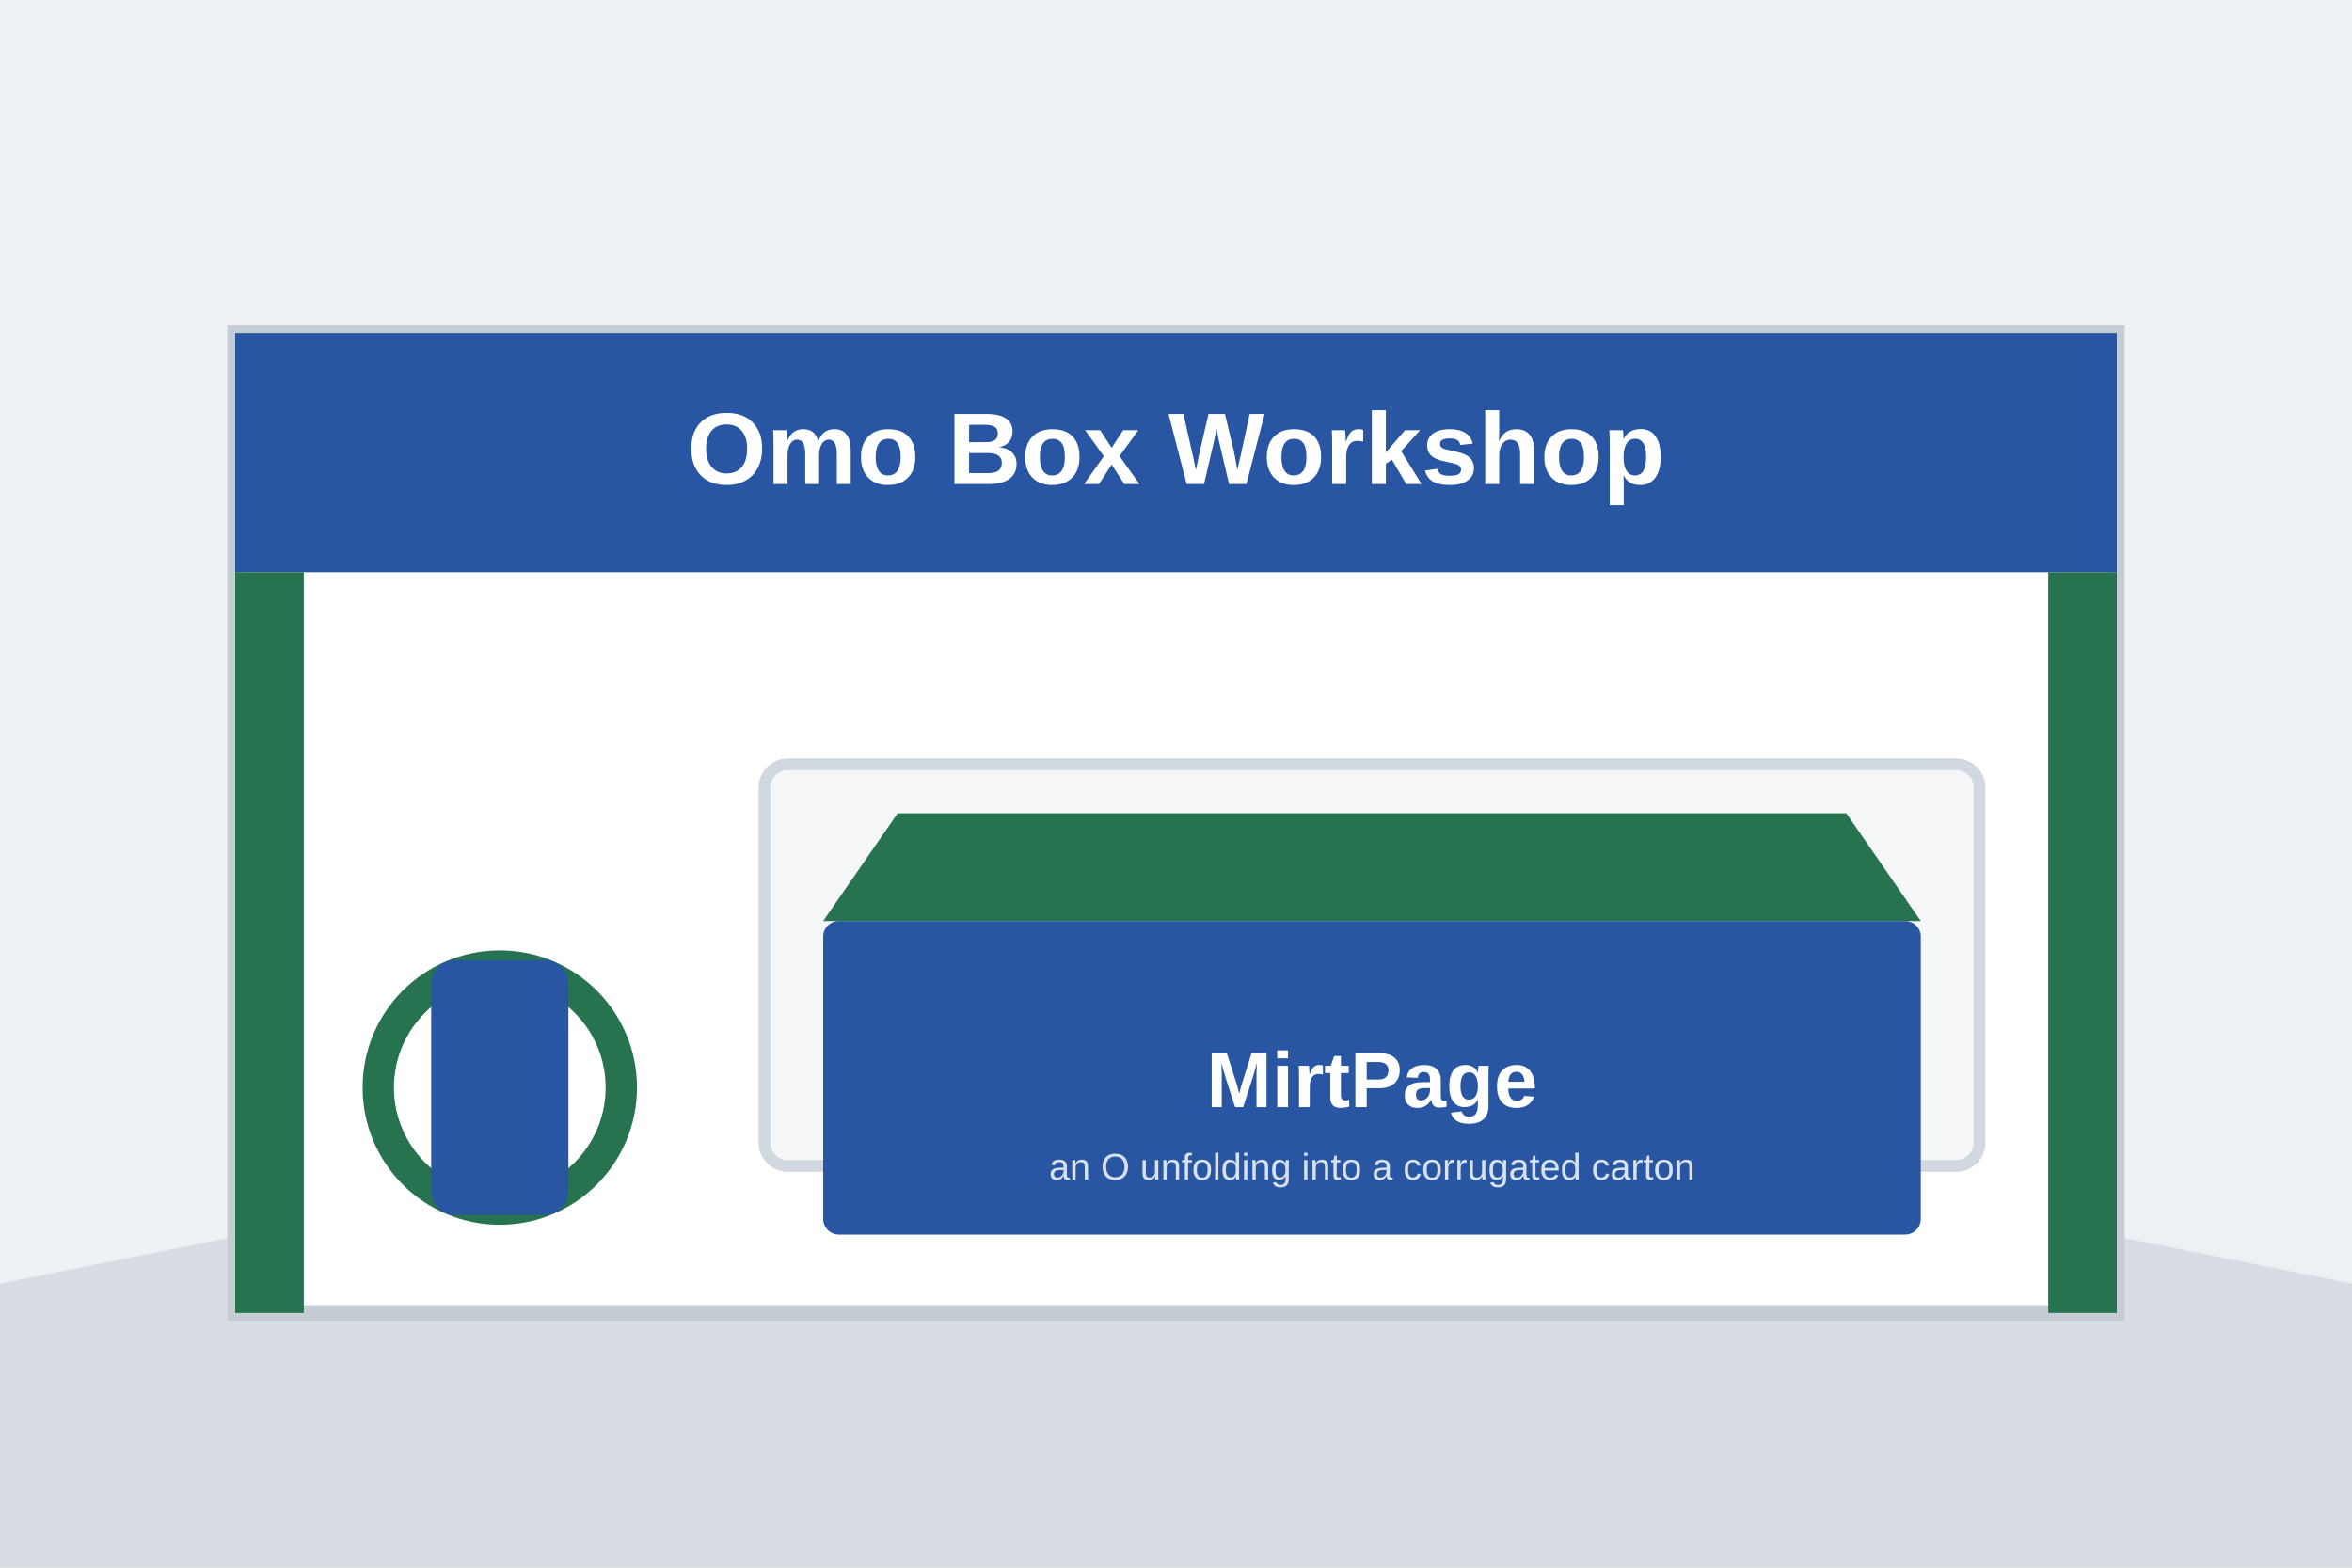
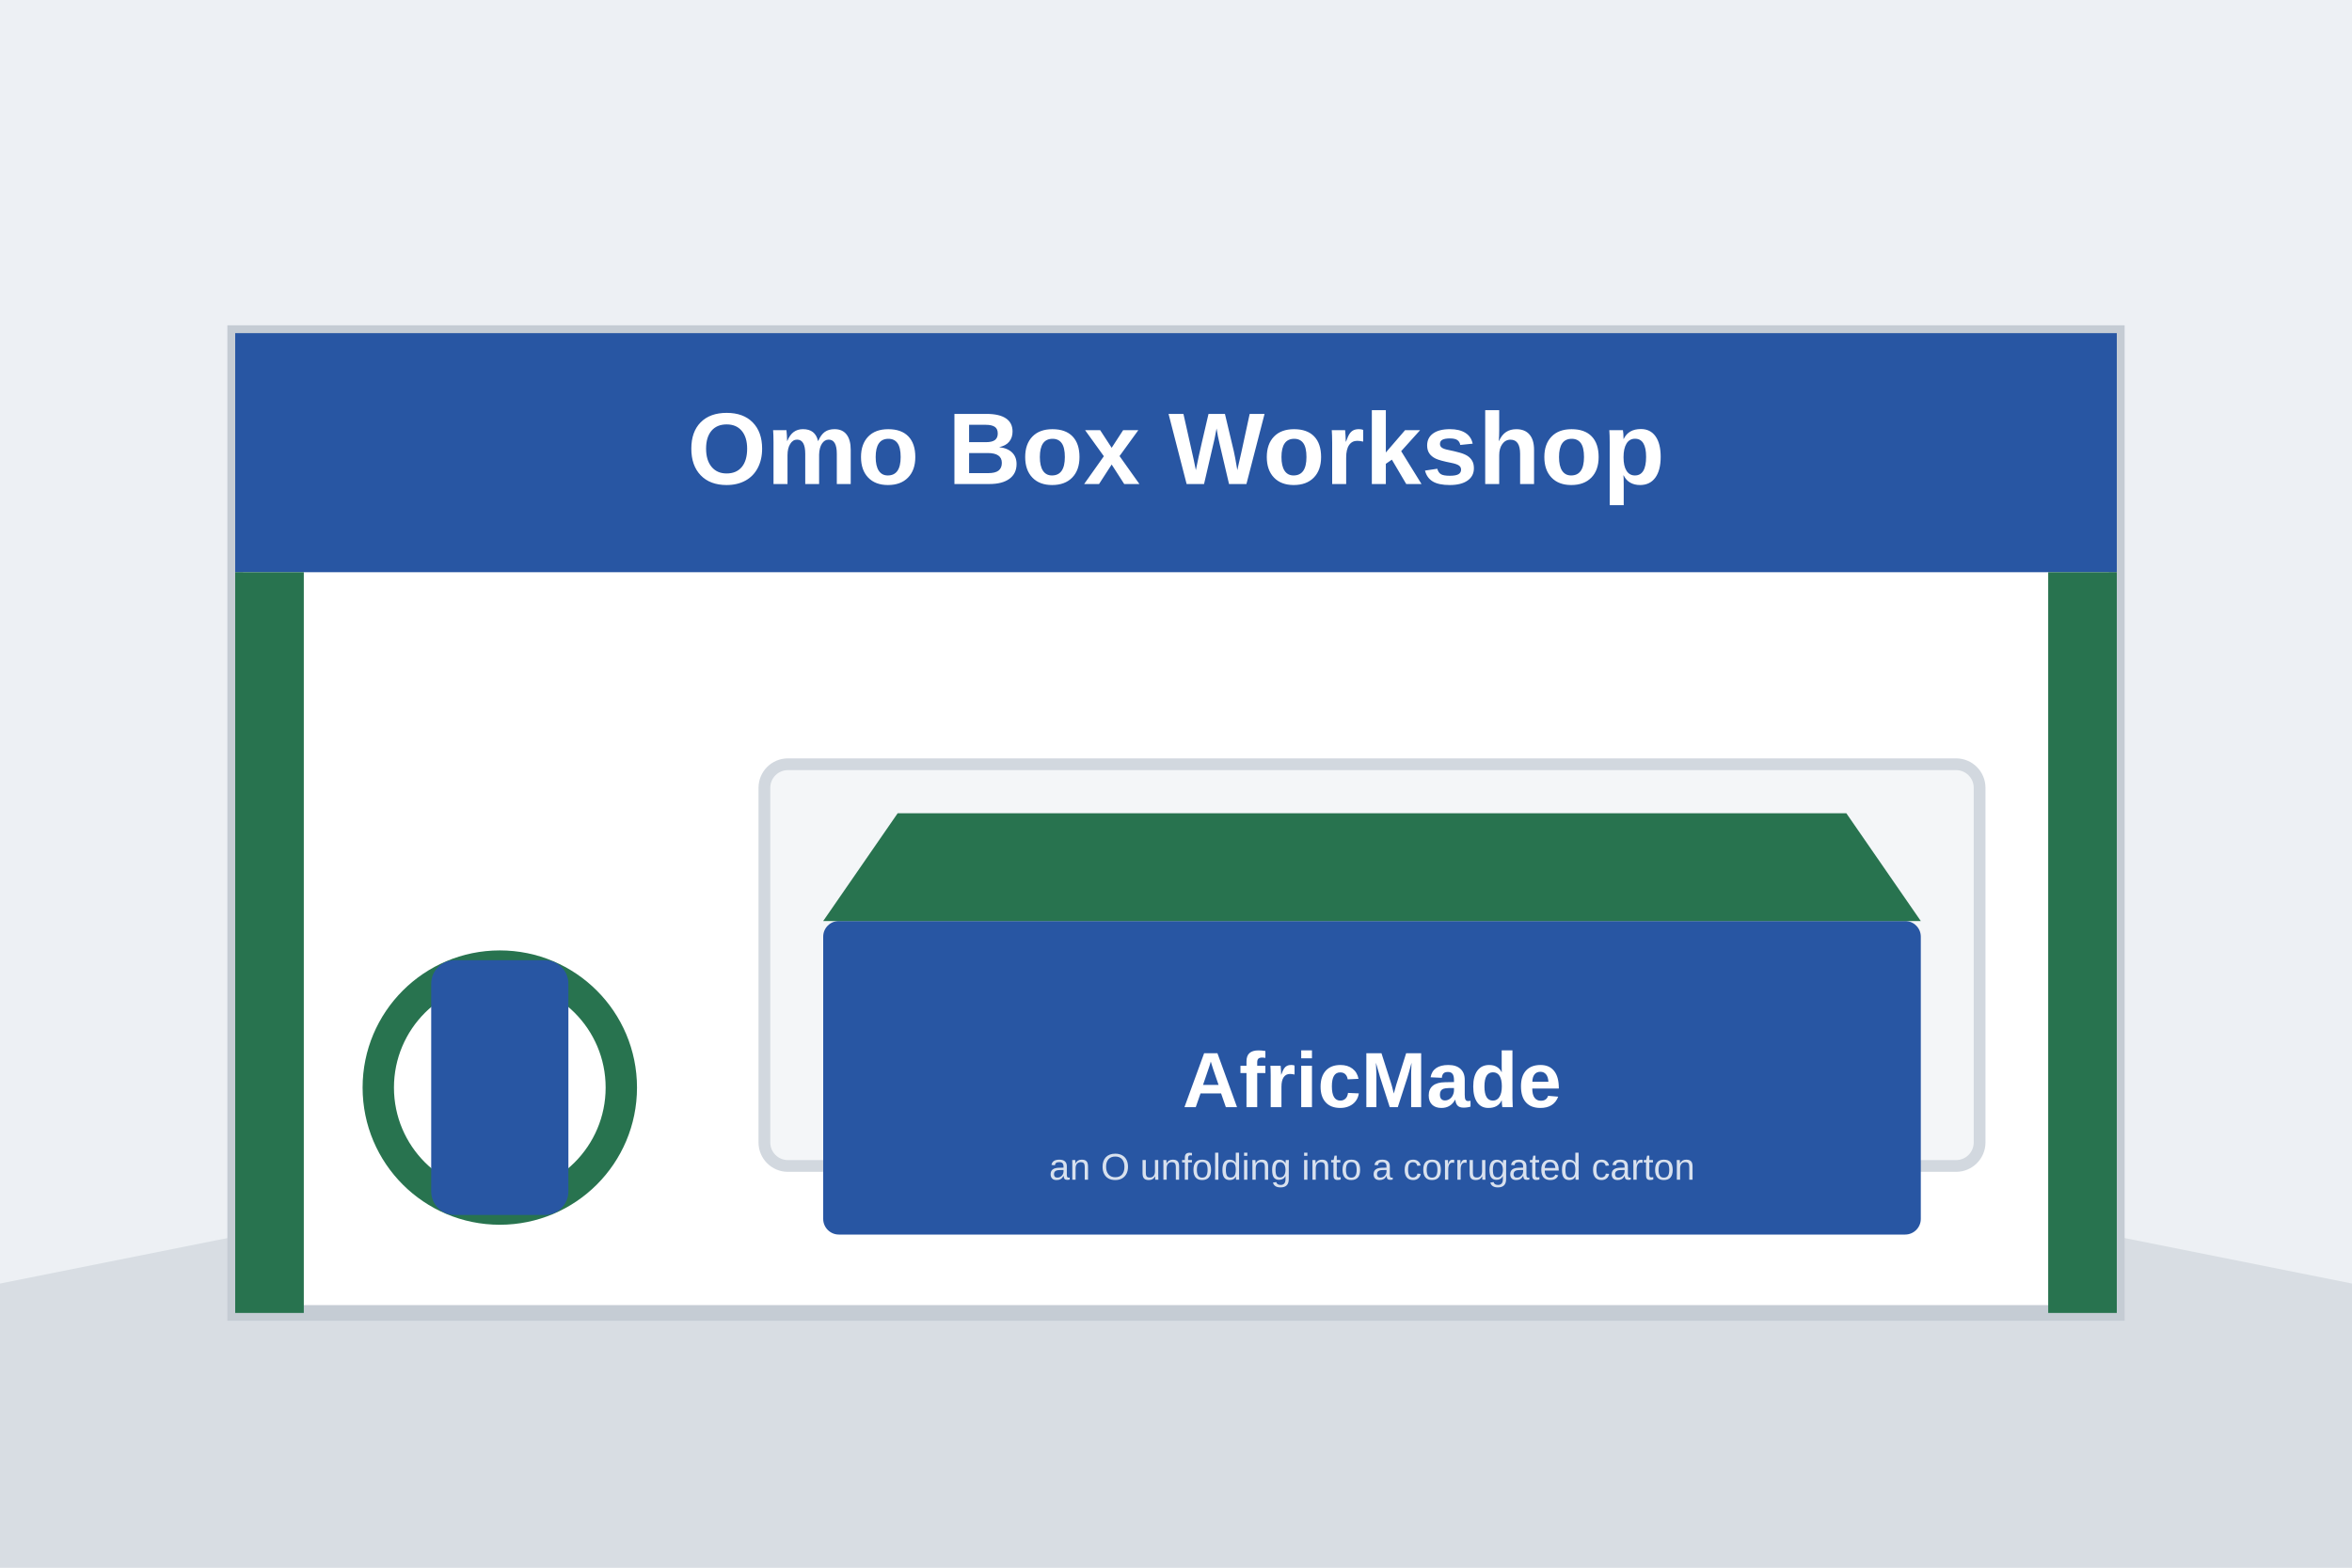
<svg xmlns="http://www.w3.org/2000/svg" viewBox="0 0 1200 800" role="img" aria-label="Illustrative booth for Omo Box Workshop">
  <rect width="1200" height="800" fill="#edf0f4" />
  <path d="M0 655L600 535l600 120v145H0z" fill="#d8dde3" />
  <path d="M120 170h960v500H120z" fill="#ffffff" stroke="#c5ccd4" stroke-width="8" />
  <path d="M120 170h960v122H120z" fill="#2856a3" />
  <path d="M120 292h35v378h-35zM1045 292h35v378h-35z" fill="#28734f" />
  <rect x="390" y="390" width="620" height="205" rx="12" fill="#f4f6f8" stroke="#d2d8df" stroke-width="6" />
  <rect x="420" y="470" width="560" height="160" rx="8" fill="#2856a3" />
  <path d="M420 470h560l-38-55H458z" fill="#28734f" />
  <circle cx="255" cy="555" r="62" fill="#ffffff" stroke="#28734f" stroke-width="16" />
  <rect x="220" y="490" width="70" height="130" rx="12" fill="#2856a3" />
  <text x="600" y="247" text-anchor="middle" font-family="Arial, Helvetica, sans-serif" font-size="52" font-weight="800" fill="#ffffff">Omo Box Workshop</text>
-   <text x="700" y="565" text-anchor="middle" font-family="Arial, Helvetica, sans-serif" font-size="40" font-weight="700" fill="#ffffff">MirtPage</text>
+   <text x="700" y="565" text-anchor="middle" font-family="Arial, Helvetica, sans-serif" font-size="40" font-weight="700" fill="#ffffff">AfricMade</text>
  <text x="700" y="602" text-anchor="middle" font-family="Arial, Helvetica, sans-serif" font-size="19" fill="#ffffff" opacity=".82">an O unfolding into a corrugated carton</text>
</svg>
